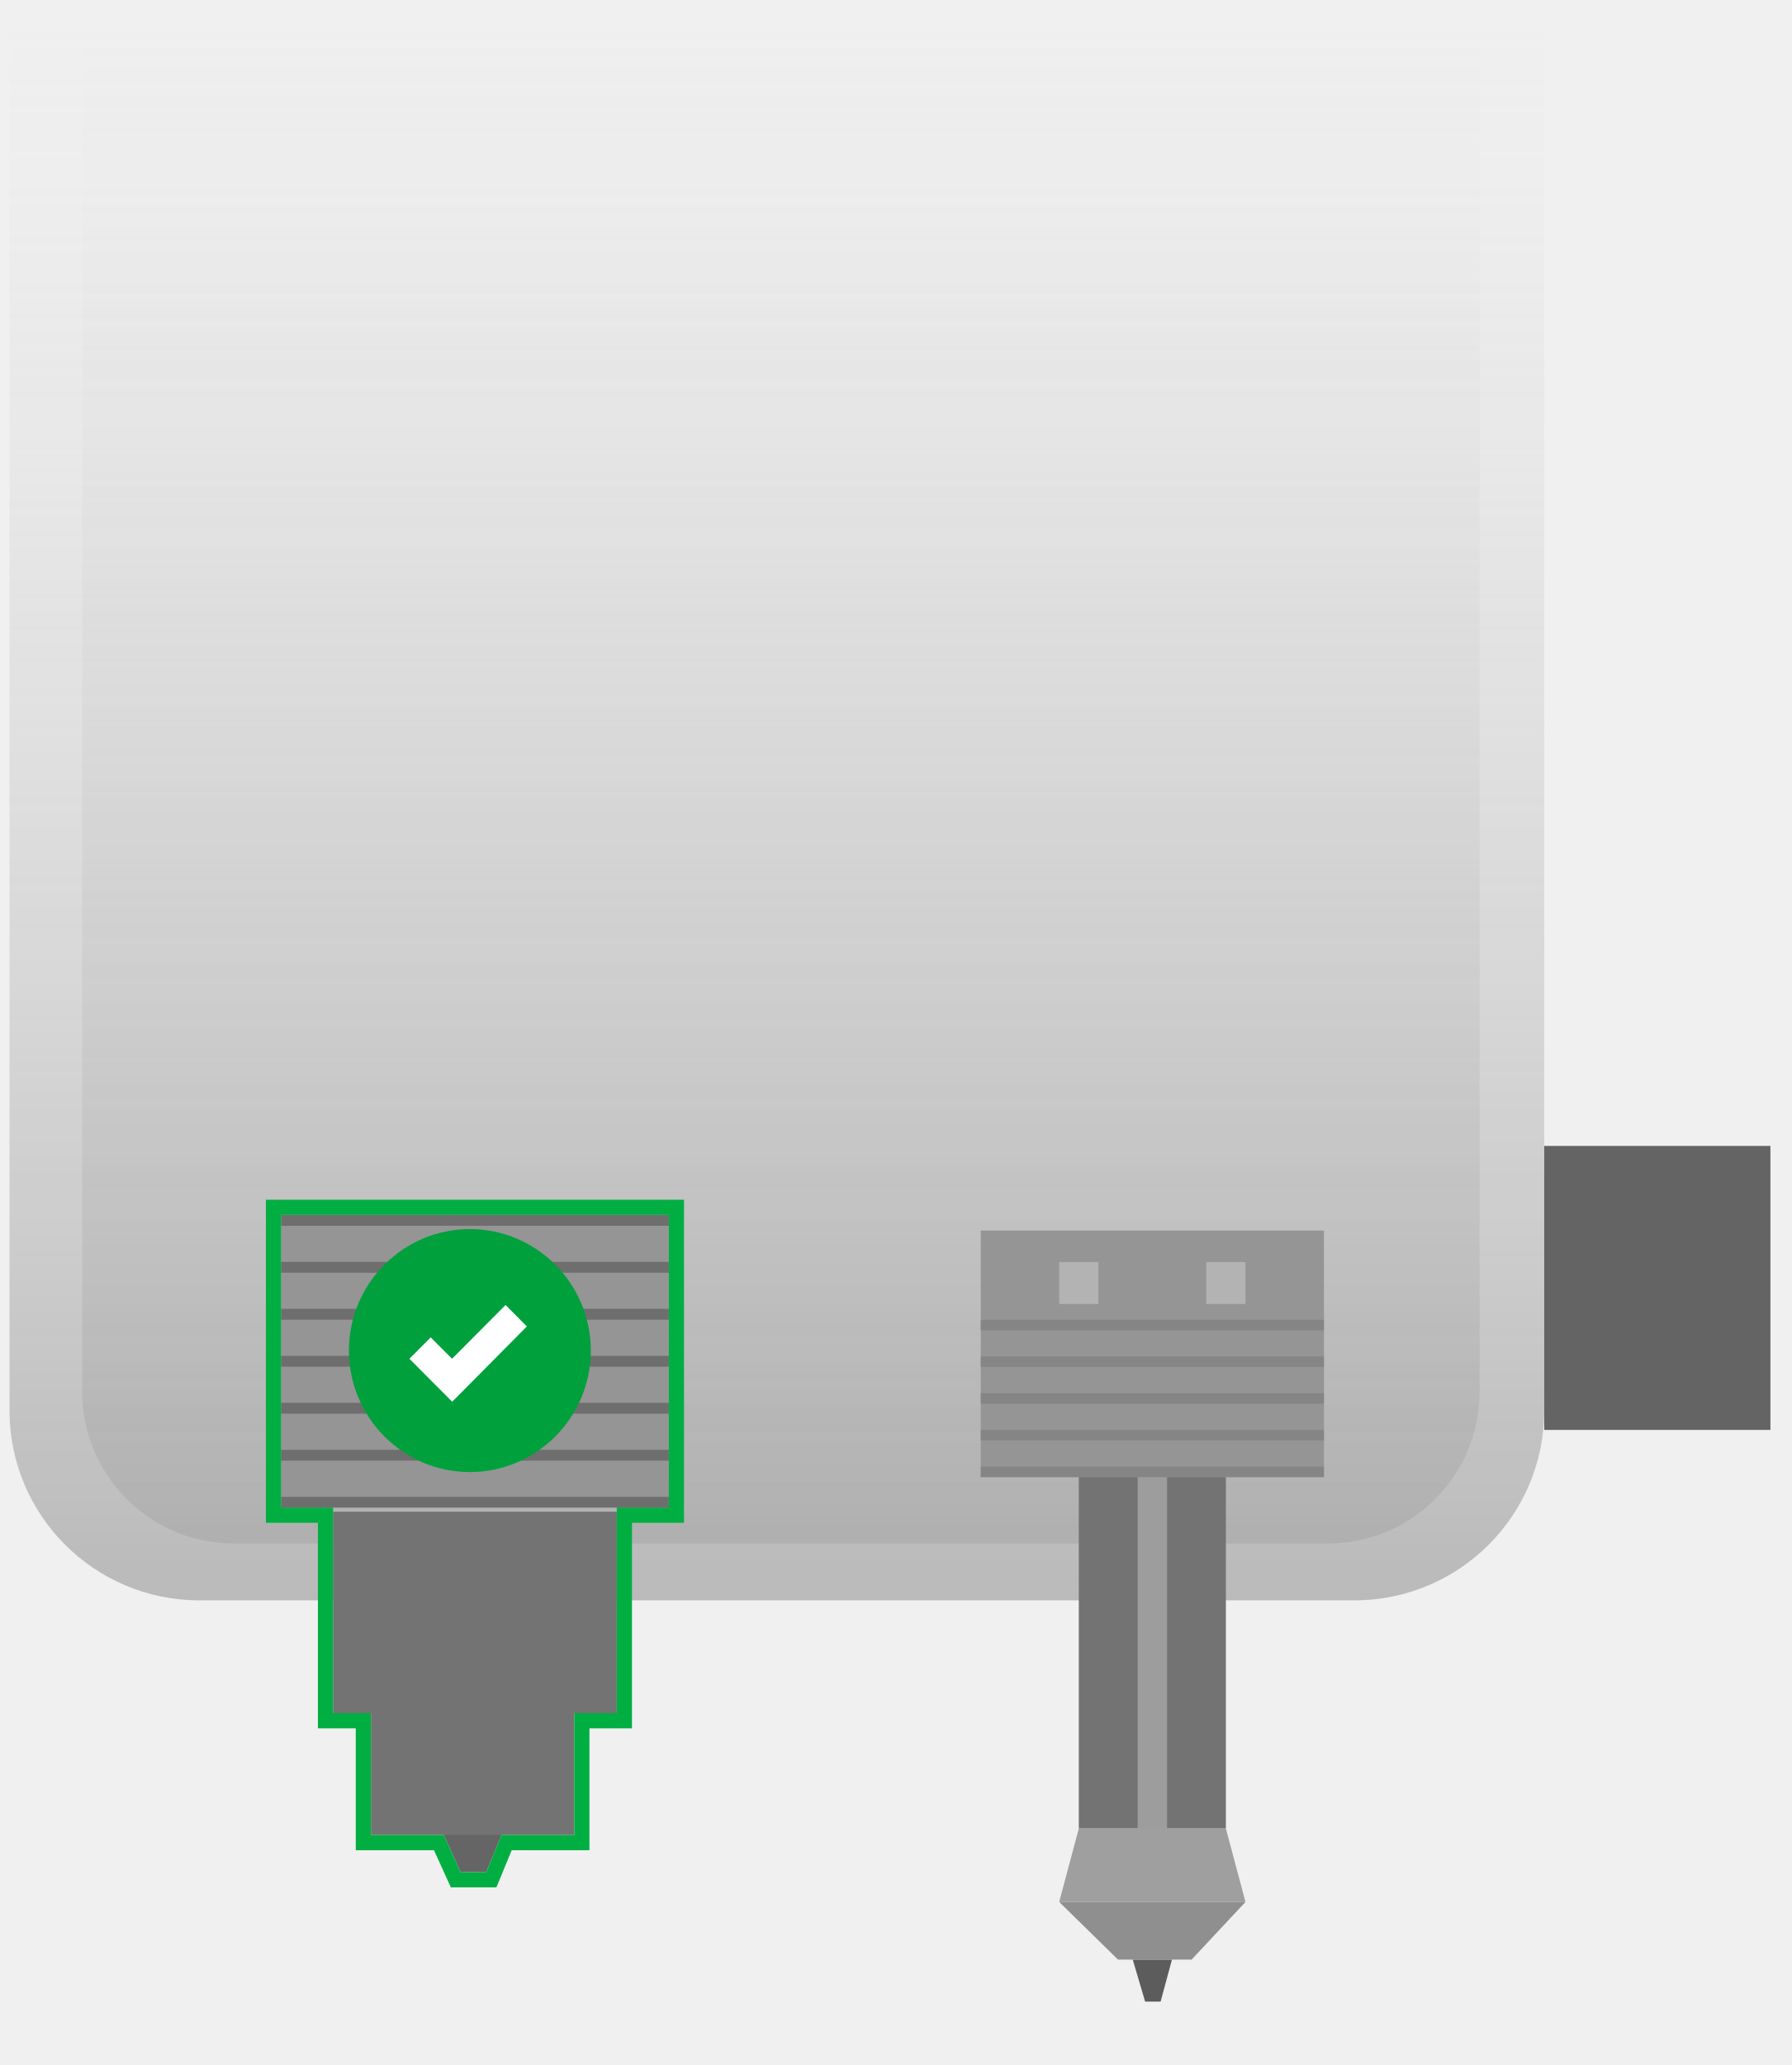
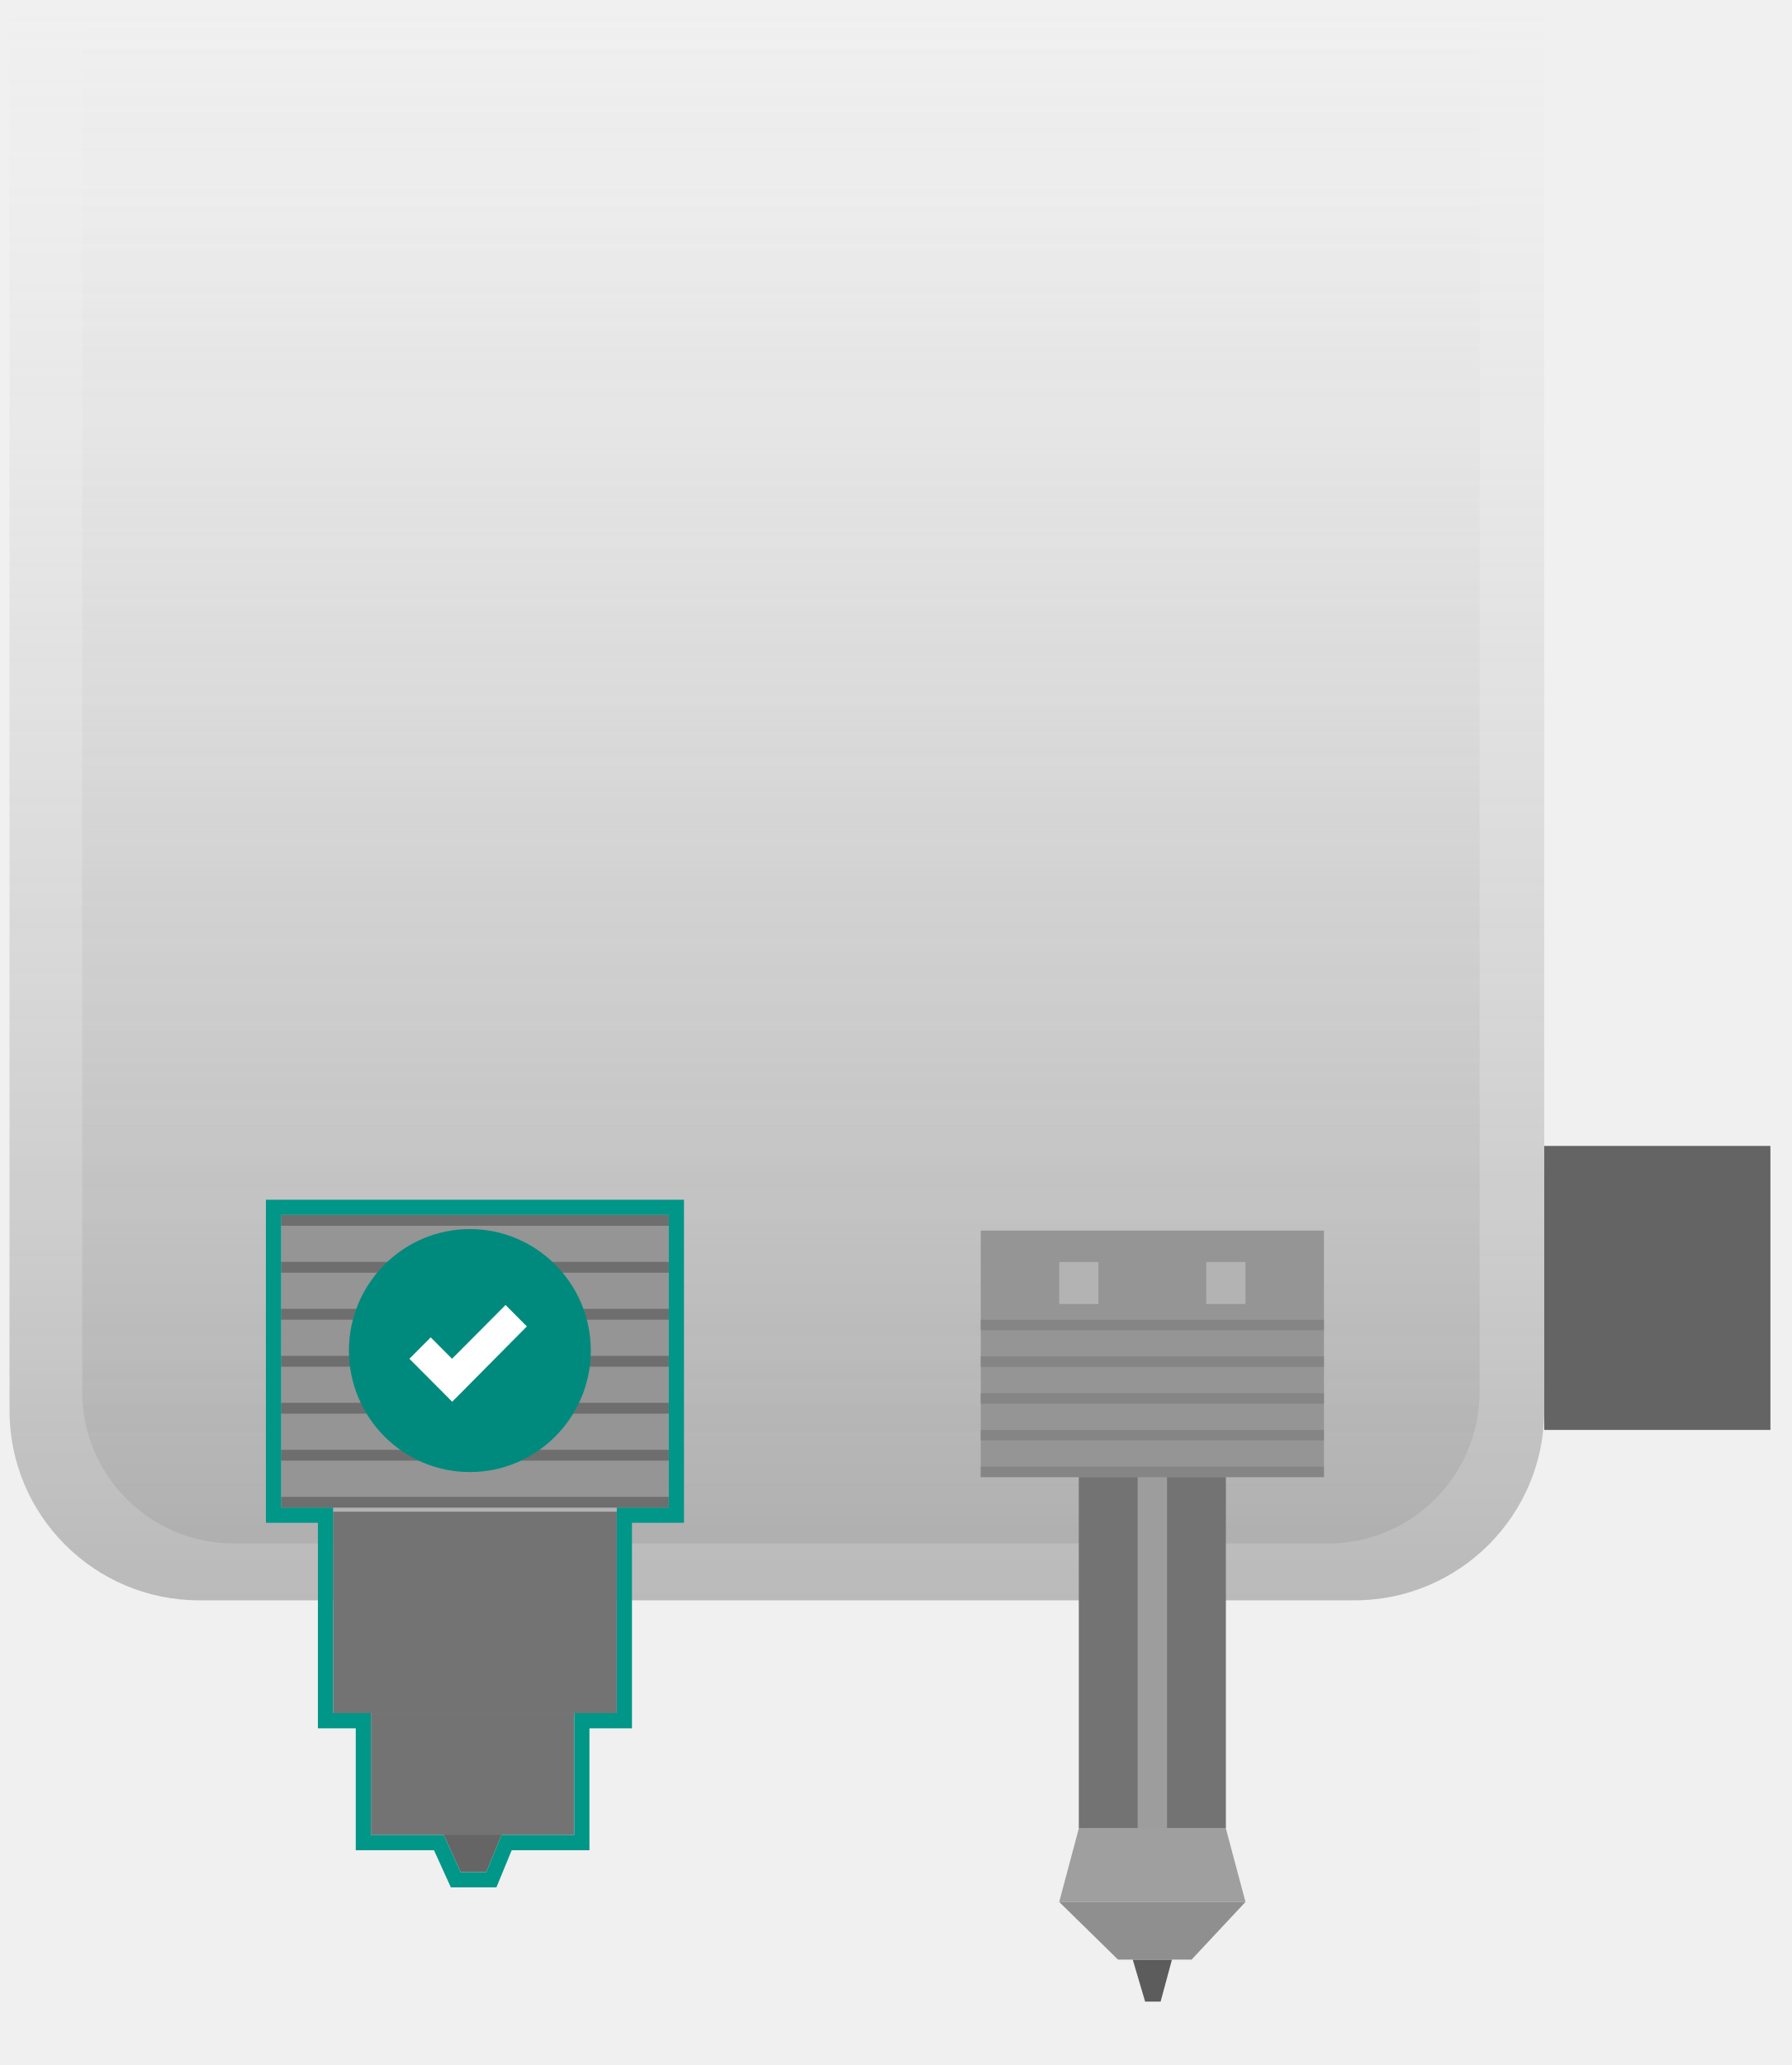
<svg xmlns="http://www.w3.org/2000/svg" width="118" height="136" viewBox="0 0 118 136" fill="none">
  <path d="M0.626 0.652H101.727V92.897C101.727 99.8 96.131 105.397 89.227 105.397H13.126C6.222 105.397 0.626 99.8 0.626 92.897V0.652Z" fill="url(#paint0_linear_4627_4246)" />
  <path d="M5.415 1.187H97.47V91.656C97.47 97.178 92.993 101.656 87.47 101.656H15.415C9.892 101.656 5.415 97.178 5.415 91.656V1.187Z" fill="url(#paint1_linear_4627_4246)" />
  <path d="M116.626 75.47H101.727V94.174H116.626V75.47Z" fill="#646464" />
  <path d="M87.215 81.045H64.607V97.28H87.215V81.045Z" fill="#959595" />
  <path d="M87.215 89.335H64.607V90.026H87.215V89.335Z" fill="#858585" />
  <path d="M87.215 86.917H64.607V87.608H87.215V86.917Z" fill="#858585" />
  <path d="M87.215 91.753H64.607V92.444H87.215V91.753Z" fill="#858585" />
  <path d="M87.215 94.172H64.607V94.863H87.215V94.172Z" fill="#858585" />
  <path d="M87.215 96.59H64.607V97.281H87.215V96.59Z" fill="#858585" />
  <path d="M80.755 97.28H71.066V120.424H80.755V97.28Z" fill="#737373" />
  <path d="M76.879 97.28H74.941V120.424H76.879V97.28Z" fill="#9D9D9D" />
  <path d="M72.358 83.117H69.774V85.881H72.358V83.117Z" fill="#B3B3B3" />
  <path d="M82.047 83.117H79.463V85.881H82.047V83.117Z" fill="#B3B3B3" />
  <path d="M74.619 129.06H77.203L76.455 131.824H75.435L74.619 129.06Z" fill="#5C5C5C" />
  <path d="M69.774 125.26H82.047L80.755 120.424H71.066L69.774 125.26Z" fill="#9F9F9F" />
  <path d="M69.774 125.26H82.047L78.495 129.06H73.65L69.774 125.26Z" fill="#8F8F8F" />
  <path d="M18.516 80.013H44.057V98.578H18.516V80.013Z" fill="#959595" />
  <path d="M18.516 80.013H44.057V80.727H18.516V80.013Z" fill="#6E6E6E" />
  <path d="M18.516 83.106H44.057V83.82H18.516V83.106Z" fill="#6E6E6E" />
  <path d="M18.516 86.2H44.057V86.914H18.516V86.2Z" fill="#6E6E6E" />
  <path d="M18.516 89.296H44.057V90.01H18.516V89.296Z" fill="#6E6E6E" />
  <path d="M18.516 92.39H44.057V93.103H18.516V92.39Z" fill="#6E6E6E" />
  <path d="M18.516 95.485H44.057V96.199H18.516V95.485Z" fill="#6E6E6E" />
  <path d="M18.516 98.578H44.057V99.292H18.516V98.578Z" fill="#6E6E6E" />
  <path d="M29.106 120.573H33.156L32.031 123.299H30.344L29.106 120.573Z" fill="#656565" />
  <path d="M21.942 99.561H40.631V112.827H21.942V99.561Z" fill="#737373" />
  <path d="M24.436 112.827H37.829V120.856H24.436V112.827Z" fill="#737373" />
-   <path d="M18.516 80.013V99.292H21.942V112.827H24.436V120.856H29.235L30.344 123.3H32.031L33.038 120.856H37.829V112.827H40.631V99.292H44.057V80.013H18.516ZM45.057 100.292H41.631V113.827H38.829V121.856H33.708L32.701 124.3H29.699L28.591 121.856H23.436V113.827H20.942V100.292H17.516V79.013H45.057V100.292Z" fill="#00AE42" />
-   <path d="M22.986 88.948C22.986 84.548 26.553 80.947 30.953 80.947C35.353 80.947 38.919 84.548 38.919 88.948C38.919 93.348 35.353 96.949 30.953 96.949C26.553 96.949 22.986 93.348 22.986 88.948Z" fill="#00AE42" />
+   <path d="M18.516 80.013V99.292H21.942V112.827H24.436V120.856H29.235L30.344 123.3H32.031L33.038 120.856H37.829V112.827H40.631V99.292H44.057V80.013H18.516ZM45.057 100.292H41.631V113.827H38.829V121.856H33.708L32.701 124.3H29.699L28.591 121.856H23.436V113.827H20.942V100.292H17.516V79.013H45.057V100.292Z" fill="#009688" />
+   <path d="M22.986 88.948C22.986 84.548 26.553 80.947 30.953 80.947C35.353 80.947 38.919 84.548 38.919 88.948C38.919 93.348 35.353 96.949 30.953 96.949C26.553 96.949 22.986 93.348 22.986 88.948Z" fill="#009688" />
  <path d="M22.986 88.948C22.986 84.548 26.553 80.947 30.953 80.947C35.353 80.947 38.919 84.548 38.919 88.948C38.919 93.348 35.353 96.949 30.953 96.949C26.553 96.949 22.986 93.348 22.986 88.948Z" fill="black" fill-opacity="0.08" />
  <path d="M29.788 92.318L26.97 89.488L28.374 88.078L29.778 89.488L33.303 85.947L34.707 87.358L29.788 92.318Z" fill="white" />
  <defs>
    <linearGradient id="paint0_linear_4627_4246" x1="51.177" y1="0.652" x2="51.177" y2="105.397" gradientUnits="userSpaceOnUse">
      <stop stop-color="#BFBFBF" stop-opacity="0" />
      <stop offset="1" stop-color="#686868" stop-opacity="0.4" />
    </linearGradient>
    <linearGradient id="paint1_linear_4627_4246" x1="51.443" y1="1.187" x2="51.443" y2="101.656" gradientUnits="userSpaceOnUse">
      <stop stop-color="#CCCCCC" stop-opacity="0" />
      <stop offset="1" stop-color="#919191" stop-opacity="0.3" />
    </linearGradient>
  </defs>
</svg>
